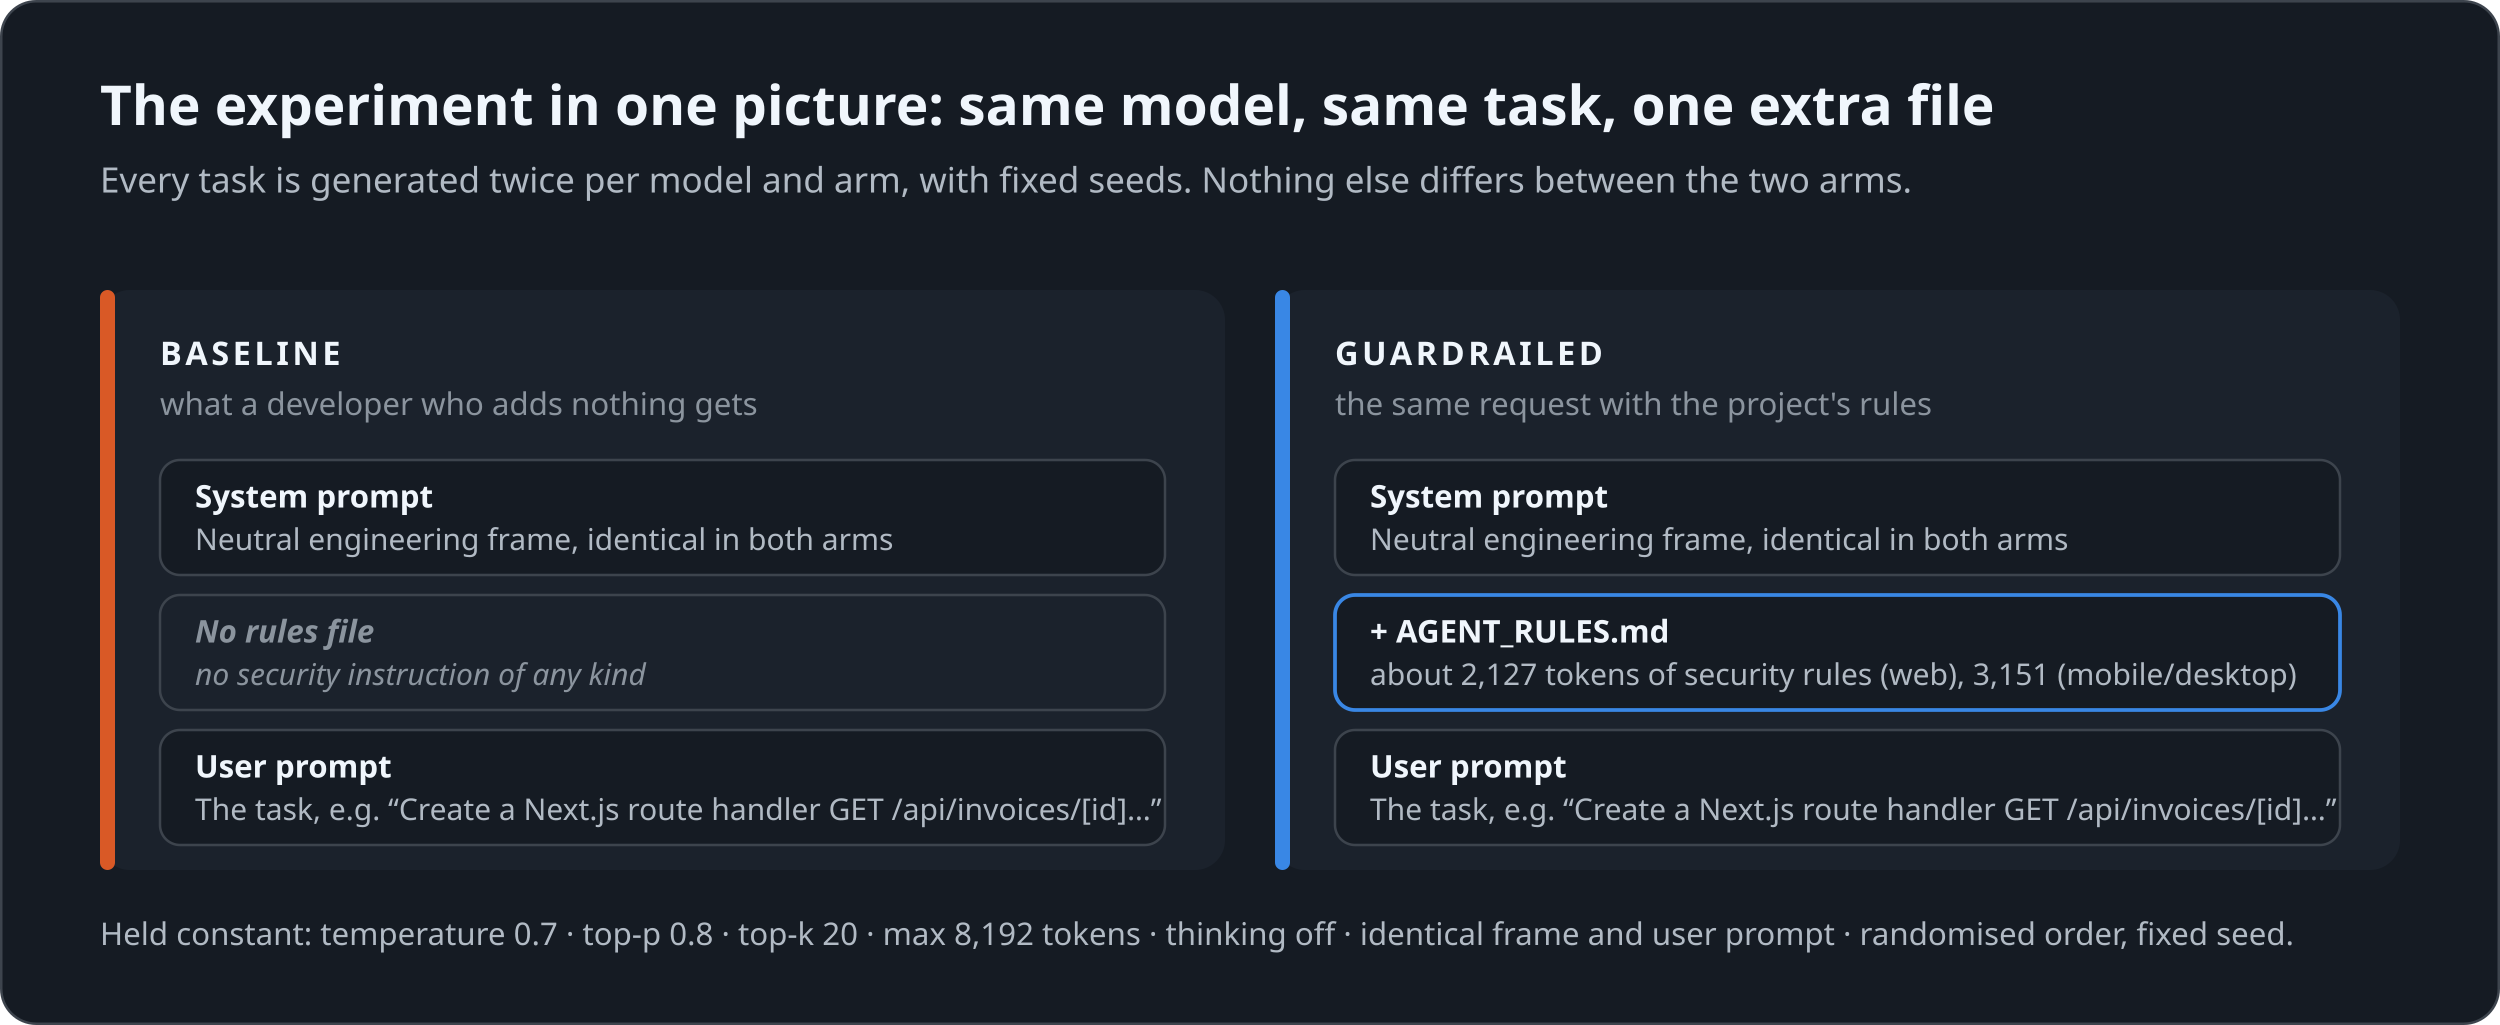
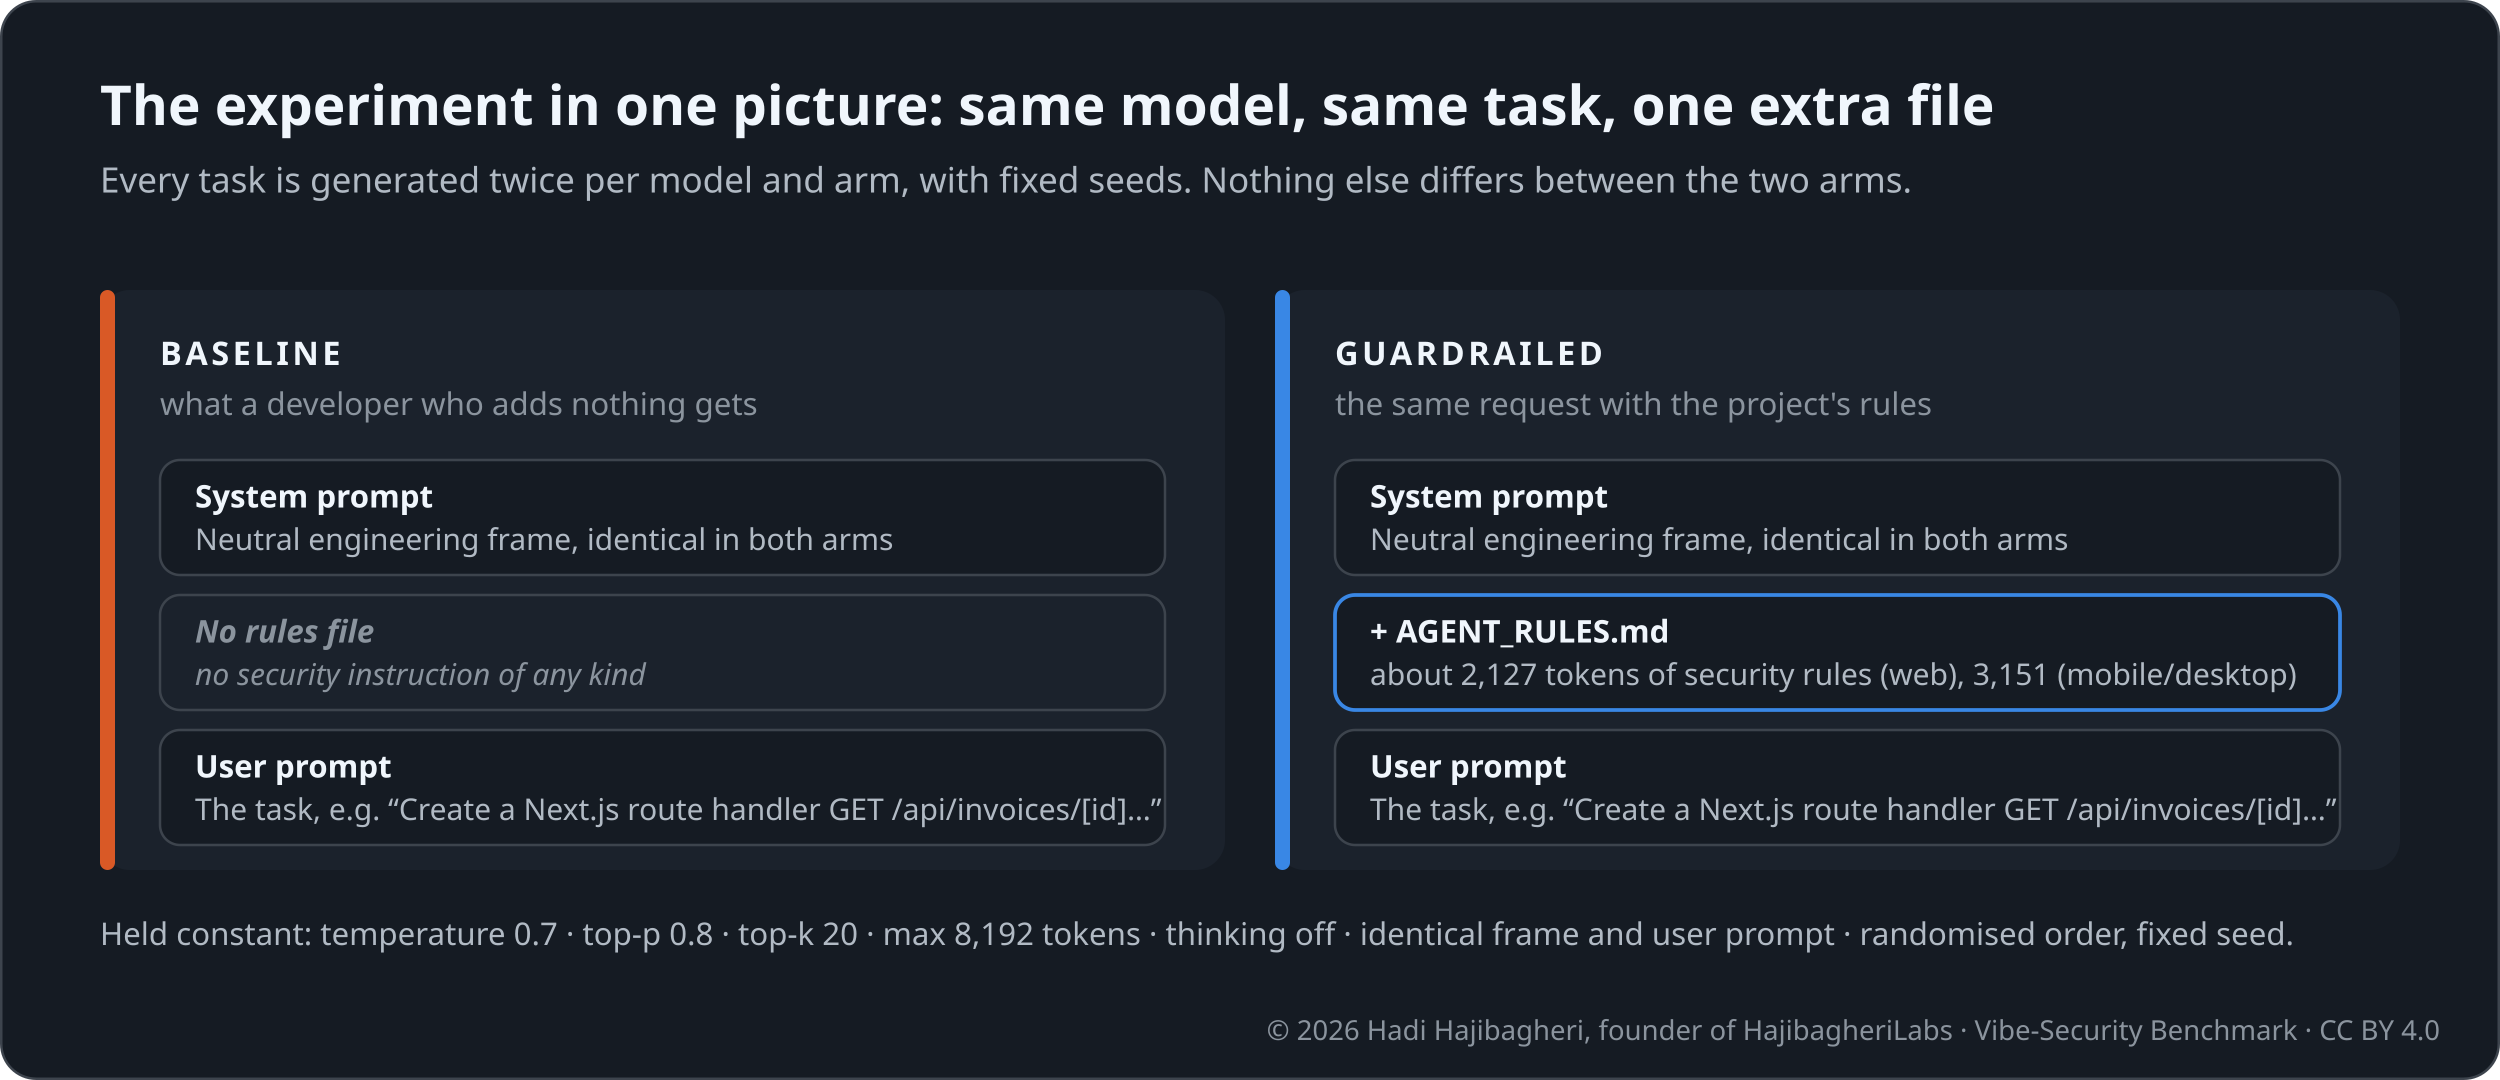
- <svg xmlns="http://www.w3.org/2000/svg" viewBox="0 0 1000 410" width="1000" height="410" role="img" aria-labelledby="t d" font-family="-apple-system, BlinkMacSystemFont, 'Segoe UI', 'Noto Sans', Helvetica, Arial, sans-serif">
-   <rect x="0.5" y="0.5" width="999" height="409" rx="14" fill="#151b23" stroke="#3d444d" stroke-width="1" />
+ <svg xmlns="http://www.w3.org/2000/svg" viewBox="0 0 1000 432" width="1000" height="432" role="img" aria-labelledby="t d" font-family="-apple-system, BlinkMacSystemFont, 'Segoe UI', 'Noto Sans', Helvetica, Arial, sans-serif">
+   <rect x="0.5" y="0.5" width="999" height="431" rx="14" fill="#151b23" stroke="#3d444d" stroke-width="1" />
  <text x="40.0" y="50.0" font-size="22" fill="#f0f6fc" font-weight="700">The experiment in one picture: same model, same task, one extra file</text>
  <text x="40.0" y="77.0" font-size="14" fill="#b1bac4">Every task is generated twice per model and arm, with fixed seeds. Nothing else differs between the two arms.</text>
  <rect x="40.0" y="116.0" width="450.0" height="232.0" rx="12" fill="#1b222c" />
  <rect x="40.0" y="116.0" width="6.0" height="232.0" rx="3" fill="#d95926" />
  <text x="64.0" y="146.0" font-size="13" fill="#f0f6fc" font-weight="700" letter-spacing="1.4">BASELINE</text>
  <text x="64.0" y="166.0" font-size="12.5" fill="#8b949e">what a developer who adds nothing gets</text>
  <rect x="64.0" y="184.0" width="402.0" height="46.0" rx="8" fill="#151b23" stroke="#3d444d" stroke-width="1" />
  <text x="78.0" y="203.0" font-size="12.5" fill="#f0f6fc" font-weight="700">System prompt</text>
  <text x="78.0" y="220.0" font-size="12" fill="#b1bac4">Neutral engineering frame, identical in both arms</text>
  <rect x="64.0" y="238.0" width="402.0" height="46.0" rx="8" fill="#1b222c" stroke="#3d444d" stroke-width="1" />
  <text x="78.0" y="257.0" font-size="12.5" fill="#8b949e" font-weight="700" font-style="italic">No rules file</text>
  <text x="78.0" y="274.0" font-size="12" fill="#8b949e" font-style="italic">no security instruction of any kind</text>
  <rect x="64.0" y="292.0" width="402.0" height="46.0" rx="8" fill="#151b23" stroke="#3d444d" stroke-width="1" />
  <text x="78.0" y="311.0" font-size="12.5" fill="#f0f6fc" font-weight="700">User prompt</text>
  <text x="78.0" y="328.0" font-size="12" fill="#b1bac4">The task, e.g. “Create a Next.js route handler GET /api/invoices/[id]…”</text>
  <rect x="510.0" y="116.0" width="450.0" height="232.0" rx="12" fill="#1b222c" />
  <rect x="510.0" y="116.0" width="6.0" height="232.0" rx="3" fill="#3987e5" />
  <text x="534.0" y="146.0" font-size="13" fill="#f0f6fc" font-weight="700" letter-spacing="1.4">GUARDRAILED</text>
  <text x="534.0" y="166.0" font-size="12.5" fill="#8b949e">the same request with the project's rules</text>
  <rect x="534.0" y="184.0" width="402.0" height="46.0" rx="8" fill="#151b23" stroke="#3d444d" stroke-width="1" />
  <text x="548.0" y="203.0" font-size="12.5" fill="#f0f6fc" font-weight="700">System prompt</text>
  <text x="548.0" y="220.0" font-size="12" fill="#b1bac4">Neutral engineering frame, identical in both arms</text>
  <rect x="534.0" y="238.0" width="402.0" height="46.0" rx="8" fill="#151b23" stroke="#3987e5" stroke-width="1.5" />
  <text x="548.0" y="257.0" font-size="12.5" fill="#f0f6fc" font-weight="700">+ AGENT_RULES.md</text>
  <text x="548.0" y="274.0" font-size="12" fill="#b1bac4">about 2,127 tokens of security rules (web), 3,151 (mobile/desktop)</text>
  <rect x="534.0" y="292.0" width="402.0" height="46.0" rx="8" fill="#151b23" stroke="#3d444d" stroke-width="1" />
  <text x="548.0" y="311.0" font-size="12.5" fill="#f0f6fc" font-weight="700">User prompt</text>
  <text x="548.0" y="328.0" font-size="12" fill="#b1bac4">The task, e.g. “Create a Next.js route handler GET /api/invoices/[id]…”</text>
  <text x="40.0" y="378.0" font-size="12.5" fill="#b1bac4">Held constant: temperature 0.7 · top-p 0.8 · top-k 20 · max 8,192 tokens · thinking off · identical frame and user prompt · randomised order, fixed seed.</text>
+   <text x="976.0" y="416.0" font-size="11" fill="#8b949e" text-anchor="end">© 2026 Hadi Hajibagheri, founder of HajibagheriLabs · Vibe-Security Benchmark · CC BY 4.0</text>
</svg>
